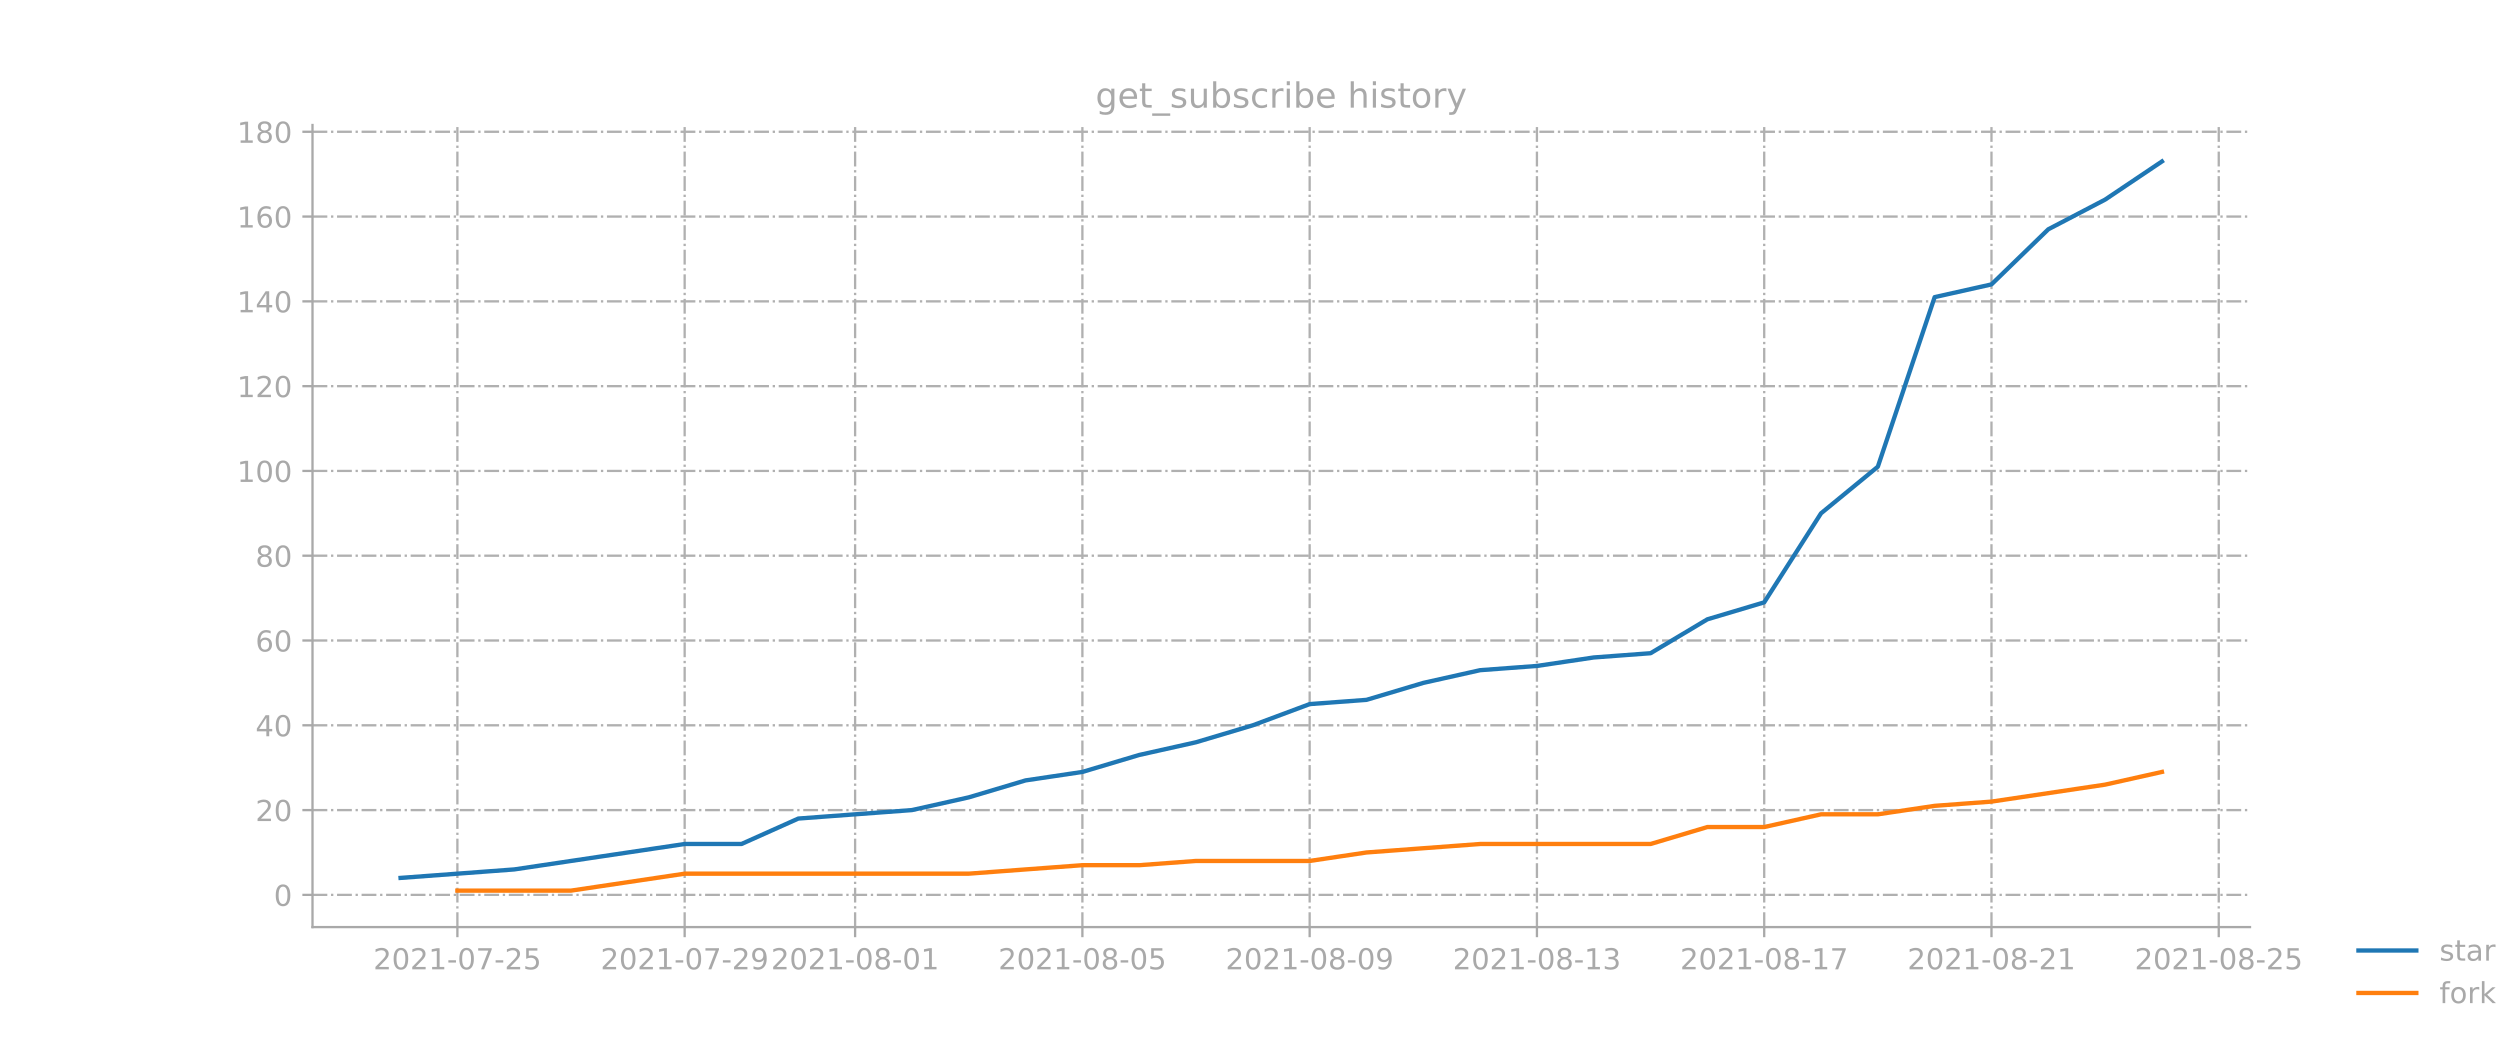
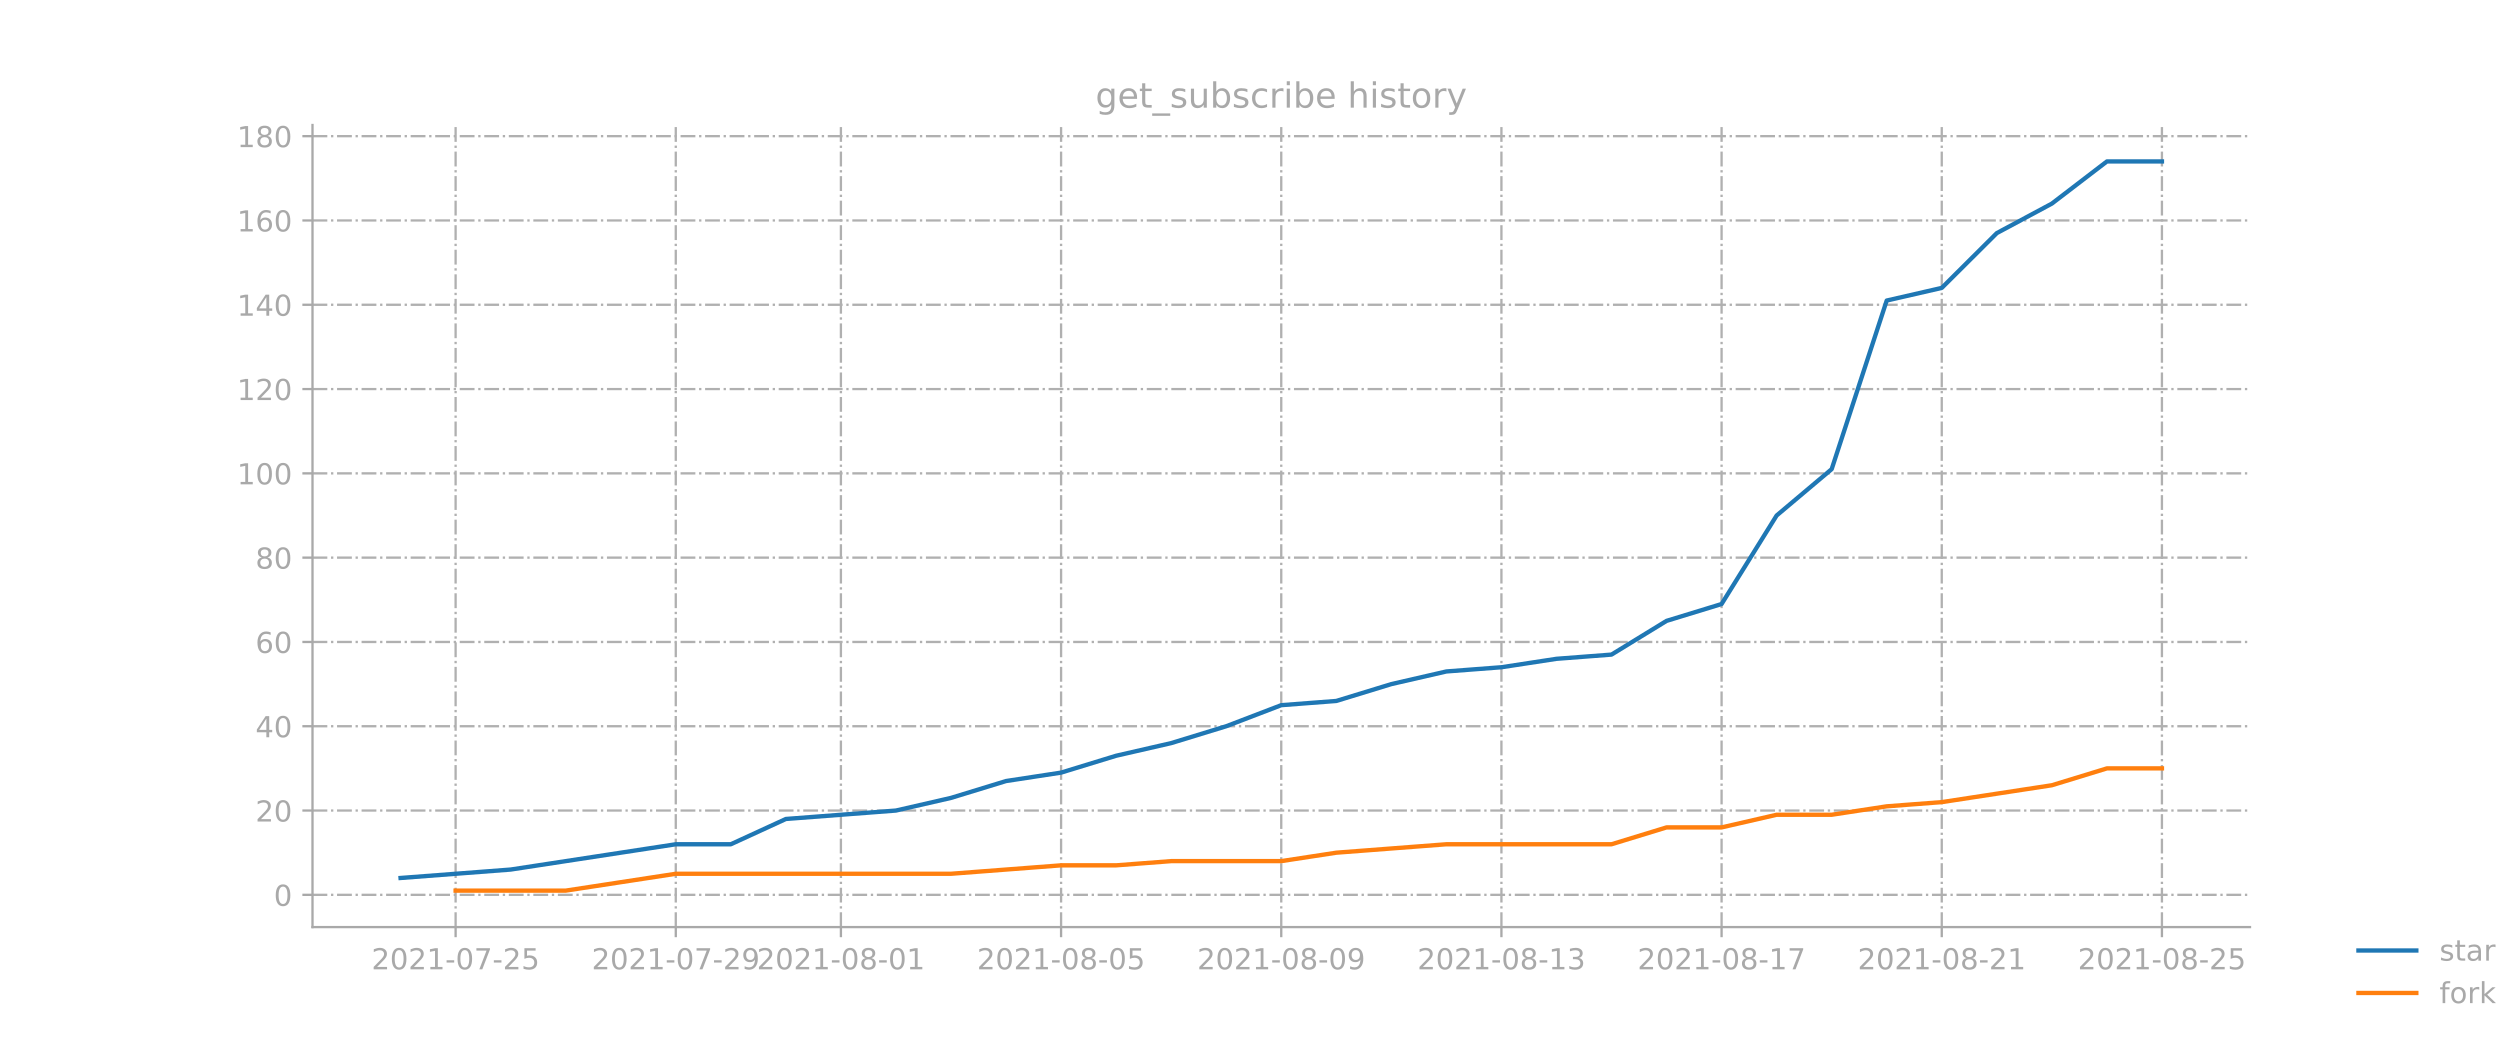
<svg xmlns="http://www.w3.org/2000/svg" xmlns:xlink="http://www.w3.org/1999/xlink" height="360pt" version="1.1" viewBox="0 0 864 360" width="864pt">
  <defs>
    <style type="text/css">*{stroke-linecap:butt;stroke-linejoin:round;}</style>
  </defs>
  <g id="figure_1">
    <g id="patch_1">
      <path d="M 0 360  L 864 360  L 864 0  L 0 0  z " style="fill:none;opacity:0;" />
    </g>
    <g id="axes_1">
      <g id="patch_2">
        <path d="M 108 320.4  L 777.6 320.4  L 777.6 43.2  L 108 43.2  z " style="fill:none;opacity:0;" />
      </g>
      <g id="matplotlib.axis_1">
        <g id="xtick_1">
          <g id="line2d_1">
-             <path clip-path="url(#p744a8b424b)" d="M 158.073 320.4  L 158.073 43.2  " style="fill:none;stroke:#b0b0b0;stroke-dasharray:5.12,1.28,0.8,1.28;stroke-dashoffset:0;stroke-width:0.8;" />
+             <path clip-path="url(#p5381c64024)" d="M 157.459 320.4  L 157.459 43.2  " style="fill:none;stroke:#b0b0b0;stroke-dasharray:5.12,1.28,0.8,1.28;stroke-dashoffset:0;stroke-width:0.8;" />
          </g>
          <g id="line2d_2">
            <defs>
-               <path d="M 0 0  L 0 3.5  " id="m49b167c70c" style="stroke:#a9a9a9;stroke-width:0.8;" />
+               <path d="M 0 0  L 0 3.5  " id="m03cd58f6bf" style="stroke:#a9a9a9;stroke-width:0.8;" />
            </defs>
            <g>
-               <use style="fill:#a9a9a9;stroke:#a9a9a9;stroke-width:0.8;" x="158.073" xlink:href="#m49b167c70c" y="320.4" />
+               <use style="fill:#a9a9a9;stroke:#a9a9a9;stroke-width:0.8;" x="157.459" xlink:href="#m03cd58f6bf" y="320.4" />
            </g>
          </g>
          <g id="text_1">
-             <g style="fill:#a9a9a9;" transform="translate(129.0149 334.9984)scale(0.1 -0.1)">
+             <g style="fill:#a9a9a9;" transform="translate(128.4013 334.9984)scale(0.1 -0.1)">
              <defs>
                <path d="M 1228 531  L 3431 531  L 3431 0  L 469 0  L 469 531  Q 828 903 1448 1529  Q 2069 2156 2228 2338  Q 2531 2678 2651 2914  Q 2772 3150 2772 3378  Q 2772 3750 2511 3984  Q 2250 4219 1831 4219  Q 1534 4219 1204 4116  Q 875 4013 500 3803  L 500 4441  Q 881 4594 1212 4672  Q 1544 4750 1819 4750  Q 2544 4750 2975 4387  Q 3406 4025 3406 3419  Q 3406 3131 3298 2873  Q 3191 2616 2906 2266  Q 2828 2175 2409 1742  Q 1991 1309 1228 531  z " id="DejaVuSans-32" transform="scale(0.015625)" />
                <path d="M 2034 4250  Q 1547 4250 1301 3770  Q 1056 3291 1056 2328  Q 1056 1369 1301 889  Q 1547 409 2034 409  Q 2525 409 2770 889  Q 3016 1369 3016 2328  Q 3016 3291 2770 3770  Q 2525 4250 2034 4250  z M 2034 4750  Q 2819 4750 3233 4129  Q 3647 3509 3647 2328  Q 3647 1150 3233 529  Q 2819 -91 2034 -91  Q 1250 -91 836 529  Q 422 1150 422 2328  Q 422 3509 836 4129  Q 1250 4750 2034 4750  z " id="DejaVuSans-30" transform="scale(0.015625)" />
                <path d="M 794 531  L 1825 531  L 1825 4091  L 703 3866  L 703 4441  L 1819 4666  L 2450 4666  L 2450 531  L 3481 531  L 3481 0  L 794 0  L 794 531  z " id="DejaVuSans-31" transform="scale(0.015625)" />
                <path d="M 313 2009  L 1997 2009  L 1997 1497  L 313 1497  L 313 2009  z " id="DejaVuSans-2d" transform="scale(0.015625)" />
                <path d="M 525 4666  L 3525 4666  L 3525 4397  L 1831 0  L 1172 0  L 2766 4134  L 525 4134  L 525 4666  z " id="DejaVuSans-37" transform="scale(0.015625)" />
                <path d="M 691 4666  L 3169 4666  L 3169 4134  L 1269 4134  L 1269 2991  Q 1406 3038 1543 3061  Q 1681 3084 1819 3084  Q 2600 3084 3056 2656  Q 3513 2228 3513 1497  Q 3513 744 3044 326  Q 2575 -91 1722 -91  Q 1428 -91 1123 -41  Q 819 9 494 109  L 494 744  Q 775 591 1075 516  Q 1375 441 1709 441  Q 2250 441 2565 725  Q 2881 1009 2881 1497  Q 2881 1984 2565 2268  Q 2250 2553 1709 2553  Q 1456 2553 1204 2497  Q 953 2441 691 2322  L 691 4666  z " id="DejaVuSans-35" transform="scale(0.015625)" />
              </defs>
              <use xlink:href="#DejaVuSans-32" />
              <use x="63.623" xlink:href="#DejaVuSans-30" />
              <use x="127.246" xlink:href="#DejaVuSans-32" />
              <use x="190.869" xlink:href="#DejaVuSans-31" />
              <use x="254.492" xlink:href="#DejaVuSans-2d" />
              <use x="290.576" xlink:href="#DejaVuSans-30" />
              <use x="354.199" xlink:href="#DejaVuSans-37" />
              <use x="417.822" xlink:href="#DejaVuSans-2d" />
              <use x="453.906" xlink:href="#DejaVuSans-32" />
              <use x="517.529" xlink:href="#DejaVuSans-35" />
            </g>
          </g>
        </g>
        <g id="xtick_2">
          <g id="line2d_3">
-             <path clip-path="url(#p744a8b424b)" d="M 236.618 320.4  L 236.618 43.2  " style="fill:none;stroke:#b0b0b0;stroke-dasharray:5.12,1.28,0.8,1.28;stroke-dashoffset:0;stroke-width:0.8;" />
+             <path clip-path="url(#p5381c64024)" d="M 233.55 320.4  L 233.55 43.2  " style="fill:none;stroke:#b0b0b0;stroke-dasharray:5.12,1.28,0.8,1.28;stroke-dashoffset:0;stroke-width:0.8;" />
          </g>
          <g id="line2d_4">
            <g>
-               <use style="fill:#a9a9a9;stroke:#a9a9a9;stroke-width:0.8;" x="236.618" xlink:href="#m49b167c70c" y="320.4" />
+               <use style="fill:#a9a9a9;stroke:#a9a9a9;stroke-width:0.8;" x="233.55" xlink:href="#m03cd58f6bf" y="320.4" />
            </g>
          </g>
          <g id="text_2">
-             <g style="fill:#a9a9a9;" transform="translate(207.5604 334.9984)scale(0.1 -0.1)">
+             <g style="fill:#a9a9a9;" transform="translate(204.4922 334.9984)scale(0.1 -0.1)">
              <defs>
                <path d="M 703 97  L 703 672  Q 941 559 1184 500  Q 1428 441 1663 441  Q 2288 441 2617 861  Q 2947 1281 2994 2138  Q 2813 1869 2534 1725  Q 2256 1581 1919 1581  Q 1219 1581 811 2004  Q 403 2428 403 3163  Q 403 3881 828 4315  Q 1253 4750 1959 4750  Q 2769 4750 3195 4129  Q 3622 3509 3622 2328  Q 3622 1225 3098 567  Q 2575 -91 1691 -91  Q 1453 -91 1209 -44  Q 966 3 703 97  z M 1959 2075  Q 2384 2075 2632 2365  Q 2881 2656 2881 3163  Q 2881 3666 2632 3958  Q 2384 4250 1959 4250  Q 1534 4250 1286 3958  Q 1038 3666 1038 3163  Q 1038 2656 1286 2365  Q 1534 2075 1959 2075  z " id="DejaVuSans-39" transform="scale(0.015625)" />
              </defs>
              <use xlink:href="#DejaVuSans-32" />
              <use x="63.623" xlink:href="#DejaVuSans-30" />
              <use x="127.246" xlink:href="#DejaVuSans-32" />
              <use x="190.869" xlink:href="#DejaVuSans-31" />
              <use x="254.492" xlink:href="#DejaVuSans-2d" />
              <use x="290.576" xlink:href="#DejaVuSans-30" />
              <use x="354.199" xlink:href="#DejaVuSans-37" />
              <use x="417.822" xlink:href="#DejaVuSans-2d" />
              <use x="453.906" xlink:href="#DejaVuSans-32" />
              <use x="517.529" xlink:href="#DejaVuSans-39" />
            </g>
          </g>
        </g>
        <g id="xtick_3">
          <g id="line2d_5">
-             <path clip-path="url(#p744a8b424b)" d="M 295.527 320.4  L 295.527 43.2  " style="fill:none;stroke:#b0b0b0;stroke-dasharray:5.12,1.28,0.8,1.28;stroke-dashoffset:0;stroke-width:0.8;" />
+             <path clip-path="url(#p5381c64024)" d="M 290.618 320.4  L 290.618 43.2  " style="fill:none;stroke:#b0b0b0;stroke-dasharray:5.12,1.28,0.8,1.28;stroke-dashoffset:0;stroke-width:0.8;" />
          </g>
          <g id="line2d_6">
            <g>
-               <use style="fill:#a9a9a9;stroke:#a9a9a9;stroke-width:0.8;" x="295.527" xlink:href="#m49b167c70c" y="320.4" />
+               <use style="fill:#a9a9a9;stroke:#a9a9a9;stroke-width:0.8;" x="290.618" xlink:href="#m03cd58f6bf" y="320.4" />
            </g>
          </g>
          <g id="text_3">
-             <g style="fill:#a9a9a9;" transform="translate(266.4695 334.9984)scale(0.1 -0.1)">
+             <g style="fill:#a9a9a9;" transform="translate(261.5604 334.9984)scale(0.1 -0.1)">
              <defs>
                <path d="M 2034 2216  Q 1584 2216 1326 1975  Q 1069 1734 1069 1313  Q 1069 891 1326 650  Q 1584 409 2034 409  Q 2484 409 2743 651  Q 3003 894 3003 1313  Q 3003 1734 2745 1975  Q 2488 2216 2034 2216  z M 1403 2484  Q 997 2584 770 2862  Q 544 3141 544 3541  Q 544 4100 942 4425  Q 1341 4750 2034 4750  Q 2731 4750 3128 4425  Q 3525 4100 3525 3541  Q 3525 3141 3298 2862  Q 3072 2584 2669 2484  Q 3125 2378 3379 2068  Q 3634 1759 3634 1313  Q 3634 634 3220 271  Q 2806 -91 2034 -91  Q 1263 -91 848 271  Q 434 634 434 1313  Q 434 1759 690 2068  Q 947 2378 1403 2484  z M 1172 3481  Q 1172 3119 1398 2916  Q 1625 2713 2034 2713  Q 2441 2713 2670 2916  Q 2900 3119 2900 3481  Q 2900 3844 2670 4047  Q 2441 4250 2034 4250  Q 1625 4250 1398 4047  Q 1172 3844 1172 3481  z " id="DejaVuSans-38" transform="scale(0.015625)" />
              </defs>
              <use xlink:href="#DejaVuSans-32" />
              <use x="63.623" xlink:href="#DejaVuSans-30" />
              <use x="127.246" xlink:href="#DejaVuSans-32" />
              <use x="190.869" xlink:href="#DejaVuSans-31" />
              <use x="254.492" xlink:href="#DejaVuSans-2d" />
              <use x="290.576" xlink:href="#DejaVuSans-30" />
              <use x="354.199" xlink:href="#DejaVuSans-38" />
              <use x="417.822" xlink:href="#DejaVuSans-2d" />
              <use x="453.906" xlink:href="#DejaVuSans-30" />
              <use x="517.529" xlink:href="#DejaVuSans-31" />
            </g>
          </g>
        </g>
        <g id="xtick_4">
          <g id="line2d_7">
-             <path clip-path="url(#p744a8b424b)" d="M 374.073 320.4  L 374.073 43.2  " style="fill:none;stroke:#b0b0b0;stroke-dasharray:5.12,1.28,0.8,1.28;stroke-dashoffset:0;stroke-width:0.8;" />
+             <path clip-path="url(#p5381c64024)" d="M 366.709 320.4  L 366.709 43.2  " style="fill:none;stroke:#b0b0b0;stroke-dasharray:5.12,1.28,0.8,1.28;stroke-dashoffset:0;stroke-width:0.8;" />
          </g>
          <g id="line2d_8">
            <g>
-               <use style="fill:#a9a9a9;stroke:#a9a9a9;stroke-width:0.8;" x="374.073" xlink:href="#m49b167c70c" y="320.4" />
+               <use style="fill:#a9a9a9;stroke:#a9a9a9;stroke-width:0.8;" x="366.709" xlink:href="#m03cd58f6bf" y="320.4" />
            </g>
          </g>
          <g id="text_4">
-             <g style="fill:#a9a9a9;" transform="translate(345.0149 334.9984)scale(0.1 -0.1)">
+             <g style="fill:#a9a9a9;" transform="translate(337.6513 334.9984)scale(0.1 -0.1)">
              <use xlink:href="#DejaVuSans-32" />
              <use x="63.623" xlink:href="#DejaVuSans-30" />
              <use x="127.246" xlink:href="#DejaVuSans-32" />
              <use x="190.869" xlink:href="#DejaVuSans-31" />
              <use x="254.492" xlink:href="#DejaVuSans-2d" />
              <use x="290.576" xlink:href="#DejaVuSans-30" />
              <use x="354.199" xlink:href="#DejaVuSans-38" />
              <use x="417.822" xlink:href="#DejaVuSans-2d" />
              <use x="453.906" xlink:href="#DejaVuSans-30" />
              <use x="517.529" xlink:href="#DejaVuSans-35" />
            </g>
          </g>
        </g>
        <g id="xtick_5">
          <g id="line2d_9">
-             <path clip-path="url(#p744a8b424b)" d="M 452.618 320.4  L 452.618 43.2  " style="fill:none;stroke:#b0b0b0;stroke-dasharray:5.12,1.28,0.8,1.28;stroke-dashoffset:0;stroke-width:0.8;" />
+             <path clip-path="url(#p5381c64024)" d="M 442.8 320.4  L 442.8 43.2  " style="fill:none;stroke:#b0b0b0;stroke-dasharray:5.12,1.28,0.8,1.28;stroke-dashoffset:0;stroke-width:0.8;" />
          </g>
          <g id="line2d_10">
            <g>
-               <use style="fill:#a9a9a9;stroke:#a9a9a9;stroke-width:0.8;" x="452.618" xlink:href="#m49b167c70c" y="320.4" />
+               <use style="fill:#a9a9a9;stroke:#a9a9a9;stroke-width:0.8;" x="442.8" xlink:href="#m03cd58f6bf" y="320.4" />
            </g>
          </g>
          <g id="text_5">
-             <g style="fill:#a9a9a9;" transform="translate(423.5604 334.9984)scale(0.1 -0.1)">
+             <g style="fill:#a9a9a9;" transform="translate(413.7422 334.9984)scale(0.1 -0.1)">
              <use xlink:href="#DejaVuSans-32" />
              <use x="63.623" xlink:href="#DejaVuSans-30" />
              <use x="127.246" xlink:href="#DejaVuSans-32" />
              <use x="190.869" xlink:href="#DejaVuSans-31" />
              <use x="254.492" xlink:href="#DejaVuSans-2d" />
              <use x="290.576" xlink:href="#DejaVuSans-30" />
              <use x="354.199" xlink:href="#DejaVuSans-38" />
              <use x="417.822" xlink:href="#DejaVuSans-2d" />
              <use x="453.906" xlink:href="#DejaVuSans-30" />
              <use x="517.529" xlink:href="#DejaVuSans-39" />
            </g>
          </g>
        </g>
        <g id="xtick_6">
          <g id="line2d_11">
-             <path clip-path="url(#p744a8b424b)" d="M 531.164 320.4  L 531.164 43.2  " style="fill:none;stroke:#b0b0b0;stroke-dasharray:5.12,1.28,0.8,1.28;stroke-dashoffset:0;stroke-width:0.8;" />
+             <path clip-path="url(#p5381c64024)" d="M 518.891 320.4  L 518.891 43.2  " style="fill:none;stroke:#b0b0b0;stroke-dasharray:5.12,1.28,0.8,1.28;stroke-dashoffset:0;stroke-width:0.8;" />
          </g>
          <g id="line2d_12">
            <g>
-               <use style="fill:#a9a9a9;stroke:#a9a9a9;stroke-width:0.8;" x="531.164" xlink:href="#m49b167c70c" y="320.4" />
+               <use style="fill:#a9a9a9;stroke:#a9a9a9;stroke-width:0.8;" x="518.891" xlink:href="#m03cd58f6bf" y="320.4" />
            </g>
          </g>
          <g id="text_6">
-             <g style="fill:#a9a9a9;" transform="translate(502.1058 334.9984)scale(0.1 -0.1)">
+             <g style="fill:#a9a9a9;" transform="translate(489.8331 334.9984)scale(0.1 -0.1)">
              <defs>
                <path d="M 2597 2516  Q 3050 2419 3304 2112  Q 3559 1806 3559 1356  Q 3559 666 3084 287  Q 2609 -91 1734 -91  Q 1441 -91 1130 -33  Q 819 25 488 141  L 488 750  Q 750 597 1062 519  Q 1375 441 1716 441  Q 2309 441 2620 675  Q 2931 909 2931 1356  Q 2931 1769 2642 2001  Q 2353 2234 1838 2234  L 1294 2234  L 1294 2753  L 1863 2753  Q 2328 2753 2575 2939  Q 2822 3125 2822 3475  Q 2822 3834 2567 4026  Q 2313 4219 1838 4219  Q 1578 4219 1281 4162  Q 984 4106 628 3988  L 628 4550  Q 988 4650 1302 4700  Q 1616 4750 1894 4750  Q 2613 4750 3031 4423  Q 3450 4097 3450 3541  Q 3450 3153 3228 2886  Q 3006 2619 2597 2516  z " id="DejaVuSans-33" transform="scale(0.015625)" />
              </defs>
              <use xlink:href="#DejaVuSans-32" />
              <use x="63.623" xlink:href="#DejaVuSans-30" />
              <use x="127.246" xlink:href="#DejaVuSans-32" />
              <use x="190.869" xlink:href="#DejaVuSans-31" />
              <use x="254.492" xlink:href="#DejaVuSans-2d" />
              <use x="290.576" xlink:href="#DejaVuSans-30" />
              <use x="354.199" xlink:href="#DejaVuSans-38" />
              <use x="417.822" xlink:href="#DejaVuSans-2d" />
              <use x="453.906" xlink:href="#DejaVuSans-31" />
              <use x="517.529" xlink:href="#DejaVuSans-33" />
            </g>
          </g>
        </g>
        <g id="xtick_7">
          <g id="line2d_13">
-             <path clip-path="url(#p744a8b424b)" d="M 609.709 320.4  L 609.709 43.2  " style="fill:none;stroke:#b0b0b0;stroke-dasharray:5.12,1.28,0.8,1.28;stroke-dashoffset:0;stroke-width:0.8;" />
+             <path clip-path="url(#p5381c64024)" d="M 594.982 320.4  L 594.982 43.2  " style="fill:none;stroke:#b0b0b0;stroke-dasharray:5.12,1.28,0.8,1.28;stroke-dashoffset:0;stroke-width:0.8;" />
          </g>
          <g id="line2d_14">
            <g>
-               <use style="fill:#a9a9a9;stroke:#a9a9a9;stroke-width:0.8;" x="609.709" xlink:href="#m49b167c70c" y="320.4" />
+               <use style="fill:#a9a9a9;stroke:#a9a9a9;stroke-width:0.8;" x="594.982" xlink:href="#m03cd58f6bf" y="320.4" />
            </g>
          </g>
          <g id="text_7">
-             <g style="fill:#a9a9a9;" transform="translate(580.6513 334.9984)scale(0.1 -0.1)">
+             <g style="fill:#a9a9a9;" transform="translate(565.924 334.9984)scale(0.1 -0.1)">
              <use xlink:href="#DejaVuSans-32" />
              <use x="63.623" xlink:href="#DejaVuSans-30" />
              <use x="127.246" xlink:href="#DejaVuSans-32" />
              <use x="190.869" xlink:href="#DejaVuSans-31" />
              <use x="254.492" xlink:href="#DejaVuSans-2d" />
              <use x="290.576" xlink:href="#DejaVuSans-30" />
              <use x="354.199" xlink:href="#DejaVuSans-38" />
              <use x="417.822" xlink:href="#DejaVuSans-2d" />
              <use x="453.906" xlink:href="#DejaVuSans-31" />
              <use x="517.529" xlink:href="#DejaVuSans-37" />
            </g>
          </g>
        </g>
        <g id="xtick_8">
          <g id="line2d_15">
-             <path clip-path="url(#p744a8b424b)" d="M 688.255 320.4  L 688.255 43.2  " style="fill:none;stroke:#b0b0b0;stroke-dasharray:5.12,1.28,0.8,1.28;stroke-dashoffset:0;stroke-width:0.8;" />
+             <path clip-path="url(#p5381c64024)" d="M 671.073 320.4  L 671.073 43.2  " style="fill:none;stroke:#b0b0b0;stroke-dasharray:5.12,1.28,0.8,1.28;stroke-dashoffset:0;stroke-width:0.8;" />
          </g>
          <g id="line2d_16">
            <g>
-               <use style="fill:#a9a9a9;stroke:#a9a9a9;stroke-width:0.8;" x="688.255" xlink:href="#m49b167c70c" y="320.4" />
+               <use style="fill:#a9a9a9;stroke:#a9a9a9;stroke-width:0.8;" x="671.073" xlink:href="#m03cd58f6bf" y="320.4" />
            </g>
          </g>
          <g id="text_8">
-             <g style="fill:#a9a9a9;" transform="translate(659.1967 334.9984)scale(0.1 -0.1)">
+             <g style="fill:#a9a9a9;" transform="translate(642.0149 334.9984)scale(0.1 -0.1)">
              <use xlink:href="#DejaVuSans-32" />
              <use x="63.623" xlink:href="#DejaVuSans-30" />
              <use x="127.246" xlink:href="#DejaVuSans-32" />
              <use x="190.869" xlink:href="#DejaVuSans-31" />
              <use x="254.492" xlink:href="#DejaVuSans-2d" />
              <use x="290.576" xlink:href="#DejaVuSans-30" />
              <use x="354.199" xlink:href="#DejaVuSans-38" />
              <use x="417.822" xlink:href="#DejaVuSans-2d" />
              <use x="453.906" xlink:href="#DejaVuSans-32" />
              <use x="517.529" xlink:href="#DejaVuSans-31" />
            </g>
          </g>
        </g>
        <g id="xtick_9">
          <g id="line2d_17">
-             <path clip-path="url(#p744a8b424b)" d="M 766.8 320.4  L 766.8 43.2  " style="fill:none;stroke:#b0b0b0;stroke-dasharray:5.12,1.28,0.8,1.28;stroke-dashoffset:0;stroke-width:0.8;" />
+             <path clip-path="url(#p5381c64024)" d="M 747.164 320.4  L 747.164 43.2  " style="fill:none;stroke:#b0b0b0;stroke-dasharray:5.12,1.28,0.8,1.28;stroke-dashoffset:0;stroke-width:0.8;" />
          </g>
          <g id="line2d_18">
            <g>
-               <use style="fill:#a9a9a9;stroke:#a9a9a9;stroke-width:0.8;" x="766.8" xlink:href="#m49b167c70c" y="320.4" />
+               <use style="fill:#a9a9a9;stroke:#a9a9a9;stroke-width:0.8;" x="747.164" xlink:href="#m03cd58f6bf" y="320.4" />
            </g>
          </g>
          <g id="text_9">
-             <g style="fill:#a9a9a9;" transform="translate(737.7422 334.9984)scale(0.1 -0.1)">
+             <g style="fill:#a9a9a9;" transform="translate(718.1058 334.9984)scale(0.1 -0.1)">
              <use xlink:href="#DejaVuSans-32" />
              <use x="63.623" xlink:href="#DejaVuSans-30" />
              <use x="127.246" xlink:href="#DejaVuSans-32" />
              <use x="190.869" xlink:href="#DejaVuSans-31" />
              <use x="254.492" xlink:href="#DejaVuSans-2d" />
              <use x="290.576" xlink:href="#DejaVuSans-30" />
              <use x="354.199" xlink:href="#DejaVuSans-38" />
              <use x="417.822" xlink:href="#DejaVuSans-2d" />
              <use x="453.906" xlink:href="#DejaVuSans-32" />
              <use x="517.529" xlink:href="#DejaVuSans-35" />
            </g>
          </g>
        </g>
      </g>
      <g id="matplotlib.axis_2">
        <g id="ytick_1">
          <g id="line2d_19">
-             <path clip-path="url(#p744a8b424b)" d="M 108 309.265  L 777.6 309.265  " style="fill:none;stroke:#b0b0b0;stroke-dasharray:5.12,1.28,0.8,1.28;stroke-dashoffset:0;stroke-width:0.8;" />
+             <path clip-path="url(#p5381c64024)" d="M 108 309.257  L 777.6 309.257  " style="fill:none;stroke:#b0b0b0;stroke-dasharray:5.12,1.28,0.8,1.28;stroke-dashoffset:0;stroke-width:0.8;" />
          </g>
          <g id="line2d_20">
            <defs>
-               <path d="M 0 0  L -3.5 0  " id="m82ce01e51c" style="stroke:#a9a9a9;stroke-width:0.8;" />
+               <path d="M 0 0  L -3.5 0  " id="m5063da7177" style="stroke:#a9a9a9;stroke-width:0.8;" />
            </defs>
            <g>
-               <use style="fill:#a9a9a9;stroke:#a9a9a9;stroke-width:0.8;" x="108" xlink:href="#m82ce01e51c" y="309.265" />
+               <use style="fill:#a9a9a9;stroke:#a9a9a9;stroke-width:0.8;" x="108" xlink:href="#m5063da7177" y="309.257" />
            </g>
          </g>
          <g id="text_10">
-             <g style="fill:#a9a9a9;" transform="translate(94.6375 313.0643)scale(0.1 -0.1)">
+             <g style="fill:#a9a9a9;" transform="translate(94.6375 313.0559)scale(0.1 -0.1)">
              <use xlink:href="#DejaVuSans-30" />
            </g>
          </g>
        </g>
        <g id="ytick_2">
          <g id="line2d_21">
-             <path clip-path="url(#p744a8b424b)" d="M 108 279.963  L 777.6 279.963  " style="fill:none;stroke:#b0b0b0;stroke-dasharray:5.12,1.28,0.8,1.28;stroke-dashoffset:0;stroke-width:0.8;" />
+             <path clip-path="url(#p5381c64024)" d="M 108 280.124  L 777.6 280.124  " style="fill:none;stroke:#b0b0b0;stroke-dasharray:5.12,1.28,0.8,1.28;stroke-dashoffset:0;stroke-width:0.8;" />
          </g>
          <g id="line2d_22">
            <g>
-               <use style="fill:#a9a9a9;stroke:#a9a9a9;stroke-width:0.8;" x="108" xlink:href="#m82ce01e51c" y="279.963" />
+               <use style="fill:#a9a9a9;stroke:#a9a9a9;stroke-width:0.8;" x="108" xlink:href="#m5063da7177" y="280.124" />
            </g>
          </g>
          <g id="text_11">
-             <g style="fill:#a9a9a9;" transform="translate(88.275 283.762)scale(0.1 -0.1)">
+             <g style="fill:#a9a9a9;" transform="translate(88.275 283.9229)scale(0.1 -0.1)">
              <use xlink:href="#DejaVuSans-32" />
              <use x="63.623" xlink:href="#DejaVuSans-30" />
            </g>
          </g>
        </g>
        <g id="ytick_3">
          <g id="line2d_23">
-             <path clip-path="url(#p744a8b424b)" d="M 108 250.66  L 777.6 250.66  " style="fill:none;stroke:#b0b0b0;stroke-dasharray:5.12,1.28,0.8,1.28;stroke-dashoffset:0;stroke-width:0.8;" />
+             <path clip-path="url(#p5381c64024)" d="M 108 250.991  L 777.6 250.991  " style="fill:none;stroke:#b0b0b0;stroke-dasharray:5.12,1.28,0.8,1.28;stroke-dashoffset:0;stroke-width:0.8;" />
          </g>
          <g id="line2d_24">
            <g>
-               <use style="fill:#a9a9a9;stroke:#a9a9a9;stroke-width:0.8;" x="108" xlink:href="#m82ce01e51c" y="250.66" />
+               <use style="fill:#a9a9a9;stroke:#a9a9a9;stroke-width:0.8;" x="108" xlink:href="#m5063da7177" y="250.991" />
            </g>
          </g>
          <g id="text_12">
-             <g style="fill:#a9a9a9;" transform="translate(88.275 254.4597)scale(0.1 -0.1)">
+             <g style="fill:#a9a9a9;" transform="translate(88.275 254.79)scale(0.1 -0.1)">
              <defs>
                <path d="M 2419 4116  L 825 1625  L 2419 1625  L 2419 4116  z M 2253 4666  L 3047 4666  L 3047 1625  L 3713 1625  L 3713 1100  L 3047 1100  L 3047 0  L 2419 0  L 2419 1100  L 313 1100  L 313 1709  L 2253 4666  z " id="DejaVuSans-34" transform="scale(0.015625)" />
              </defs>
              <use xlink:href="#DejaVuSans-34" />
              <use x="63.623" xlink:href="#DejaVuSans-30" />
            </g>
          </g>
        </g>
        <g id="ytick_4">
          <g id="line2d_25">
-             <path clip-path="url(#p744a8b424b)" d="M 108 221.358  L 777.6 221.358  " style="fill:none;stroke:#b0b0b0;stroke-dasharray:5.12,1.28,0.8,1.28;stroke-dashoffset:0;stroke-width:0.8;" />
+             <path clip-path="url(#p5381c64024)" d="M 108 221.858  L 777.6 221.858  " style="fill:none;stroke:#b0b0b0;stroke-dasharray:5.12,1.28,0.8,1.28;stroke-dashoffset:0;stroke-width:0.8;" />
          </g>
          <g id="line2d_26">
            <g>
-               <use style="fill:#a9a9a9;stroke:#a9a9a9;stroke-width:0.8;" x="108" xlink:href="#m82ce01e51c" y="221.358" />
+               <use style="fill:#a9a9a9;stroke:#a9a9a9;stroke-width:0.8;" x="108" xlink:href="#m5063da7177" y="221.858" />
            </g>
          </g>
          <g id="text_13">
-             <g style="fill:#a9a9a9;" transform="translate(88.275 225.1574)scale(0.1 -0.1)">
+             <g style="fill:#a9a9a9;" transform="translate(88.275 225.657)scale(0.1 -0.1)">
              <defs>
                <path d="M 2113 2584  Q 1688 2584 1439 2293  Q 1191 2003 1191 1497  Q 1191 994 1439 701  Q 1688 409 2113 409  Q 2538 409 2786 701  Q 3034 994 3034 1497  Q 3034 2003 2786 2293  Q 2538 2584 2113 2584  z M 3366 4563  L 3366 3988  Q 3128 4100 2886 4159  Q 2644 4219 2406 4219  Q 1781 4219 1451 3797  Q 1122 3375 1075 2522  Q 1259 2794 1537 2939  Q 1816 3084 2150 3084  Q 2853 3084 3261 2657  Q 3669 2231 3669 1497  Q 3669 778 3244 343  Q 2819 -91 2113 -91  Q 1303 -91 875 529  Q 447 1150 447 2328  Q 447 3434 972 4092  Q 1497 4750 2381 4750  Q 2619 4750 2861 4703  Q 3103 4656 3366 4563  z " id="DejaVuSans-36" transform="scale(0.015625)" />
              </defs>
              <use xlink:href="#DejaVuSans-36" />
              <use x="63.623" xlink:href="#DejaVuSans-30" />
            </g>
          </g>
        </g>
        <g id="ytick_5">
          <g id="line2d_27">
-             <path clip-path="url(#p744a8b424b)" d="M 108 192.056  L 777.6 192.056  " style="fill:none;stroke:#b0b0b0;stroke-dasharray:5.12,1.28,0.8,1.28;stroke-dashoffset:0;stroke-width:0.8;" />
+             <path clip-path="url(#p5381c64024)" d="M 108 192.725  L 777.6 192.725  " style="fill:none;stroke:#b0b0b0;stroke-dasharray:5.12,1.28,0.8,1.28;stroke-dashoffset:0;stroke-width:0.8;" />
          </g>
          <g id="line2d_28">
            <g>
-               <use style="fill:#a9a9a9;stroke:#a9a9a9;stroke-width:0.8;" x="108" xlink:href="#m82ce01e51c" y="192.056" />
+               <use style="fill:#a9a9a9;stroke:#a9a9a9;stroke-width:0.8;" x="108" xlink:href="#m5063da7177" y="192.725" />
            </g>
          </g>
          <g id="text_14">
-             <g style="fill:#a9a9a9;" transform="translate(88.275 195.855)scale(0.1 -0.1)">
+             <g style="fill:#a9a9a9;" transform="translate(88.275 196.5241)scale(0.1 -0.1)">
              <use xlink:href="#DejaVuSans-38" />
              <use x="63.623" xlink:href="#DejaVuSans-30" />
            </g>
          </g>
        </g>
        <g id="ytick_6">
          <g id="line2d_29">
-             <path clip-path="url(#p744a8b424b)" d="M 108 162.753  L 777.6 162.753  " style="fill:none;stroke:#b0b0b0;stroke-dasharray:5.12,1.28,0.8,1.28;stroke-dashoffset:0;stroke-width:0.8;" />
+             <path clip-path="url(#p5381c64024)" d="M 108 163.592  L 777.6 163.592  " style="fill:none;stroke:#b0b0b0;stroke-dasharray:5.12,1.28,0.8,1.28;stroke-dashoffset:0;stroke-width:0.8;" />
          </g>
          <g id="line2d_30">
            <g>
-               <use style="fill:#a9a9a9;stroke:#a9a9a9;stroke-width:0.8;" x="108" xlink:href="#m82ce01e51c" y="162.753" />
+               <use style="fill:#a9a9a9;stroke:#a9a9a9;stroke-width:0.8;" x="108" xlink:href="#m5063da7177" y="163.592" />
            </g>
          </g>
          <g id="text_15">
-             <g style="fill:#a9a9a9;" transform="translate(81.9125 166.5527)scale(0.1 -0.1)">
+             <g style="fill:#a9a9a9;" transform="translate(81.9125 167.3911)scale(0.1 -0.1)">
              <use xlink:href="#DejaVuSans-31" />
              <use x="63.623" xlink:href="#DejaVuSans-30" />
              <use x="127.246" xlink:href="#DejaVuSans-30" />
            </g>
          </g>
        </g>
        <g id="ytick_7">
          <g id="line2d_31">
-             <path clip-path="url(#p744a8b424b)" d="M 108 133.451  L 777.6 133.451  " style="fill:none;stroke:#b0b0b0;stroke-dasharray:5.12,1.28,0.8,1.28;stroke-dashoffset:0;stroke-width:0.8;" />
+             <path clip-path="url(#p5381c64024)" d="M 108 134.459  L 777.6 134.459  " style="fill:none;stroke:#b0b0b0;stroke-dasharray:5.12,1.28,0.8,1.28;stroke-dashoffset:0;stroke-width:0.8;" />
          </g>
          <g id="line2d_32">
            <g>
-               <use style="fill:#a9a9a9;stroke:#a9a9a9;stroke-width:0.8;" x="108" xlink:href="#m82ce01e51c" y="133.451" />
+               <use style="fill:#a9a9a9;stroke:#a9a9a9;stroke-width:0.8;" x="108" xlink:href="#m5063da7177" y="134.459" />
            </g>
          </g>
          <g id="text_16">
-             <g style="fill:#a9a9a9;" transform="translate(81.9125 137.2504)scale(0.1 -0.1)">
+             <g style="fill:#a9a9a9;" transform="translate(81.9125 138.2582)scale(0.1 -0.1)">
              <use xlink:href="#DejaVuSans-31" />
              <use x="63.623" xlink:href="#DejaVuSans-32" />
              <use x="127.246" xlink:href="#DejaVuSans-30" />
            </g>
          </g>
        </g>
        <g id="ytick_8">
          <g id="line2d_33">
-             <path clip-path="url(#p744a8b424b)" d="M 108 104.149  L 777.6 104.149  " style="fill:none;stroke:#b0b0b0;stroke-dasharray:5.12,1.28,0.8,1.28;stroke-dashoffset:0;stroke-width:0.8;" />
+             <path clip-path="url(#p5381c64024)" d="M 108 105.326  L 777.6 105.326  " style="fill:none;stroke:#b0b0b0;stroke-dasharray:5.12,1.28,0.8,1.28;stroke-dashoffset:0;stroke-width:0.8;" />
          </g>
          <g id="line2d_34">
            <g>
-               <use style="fill:#a9a9a9;stroke:#a9a9a9;stroke-width:0.8;" x="108" xlink:href="#m82ce01e51c" y="104.149" />
+               <use style="fill:#a9a9a9;stroke:#a9a9a9;stroke-width:0.8;" x="108" xlink:href="#m5063da7177" y="105.326" />
            </g>
          </g>
          <g id="text_17">
-             <g style="fill:#a9a9a9;" transform="translate(81.9125 107.9481)scale(0.1 -0.1)">
+             <g style="fill:#a9a9a9;" transform="translate(81.9125 109.1252)scale(0.1 -0.1)">
              <use xlink:href="#DejaVuSans-31" />
              <use x="63.623" xlink:href="#DejaVuSans-34" />
              <use x="127.246" xlink:href="#DejaVuSans-30" />
            </g>
          </g>
        </g>
        <g id="ytick_9">
          <g id="line2d_35">
-             <path clip-path="url(#p744a8b424b)" d="M 108 74.847  L 777.6 74.847  " style="fill:none;stroke:#b0b0b0;stroke-dasharray:5.12,1.28,0.8,1.28;stroke-dashoffset:0;stroke-width:0.8;" />
+             <path clip-path="url(#p5381c64024)" d="M 108 76.193  L 777.6 76.193  " style="fill:none;stroke:#b0b0b0;stroke-dasharray:5.12,1.28,0.8,1.28;stroke-dashoffset:0;stroke-width:0.8;" />
          </g>
          <g id="line2d_36">
            <g>
-               <use style="fill:#a9a9a9;stroke:#a9a9a9;stroke-width:0.8;" x="108" xlink:href="#m82ce01e51c" y="74.847" />
+               <use style="fill:#a9a9a9;stroke:#a9a9a9;stroke-width:0.8;" x="108" xlink:href="#m5063da7177" y="76.193" />
            </g>
          </g>
          <g id="text_18">
-             <g style="fill:#a9a9a9;" transform="translate(81.9125 78.64573)scale(0.1 -0.1)">
+             <g style="fill:#a9a9a9;" transform="translate(81.9125 79.99228)scale(0.1 -0.1)">
              <use xlink:href="#DejaVuSans-31" />
              <use x="63.623" xlink:href="#DejaVuSans-36" />
              <use x="127.246" xlink:href="#DejaVuSans-30" />
            </g>
          </g>
        </g>
        <g id="ytick_10">
          <g id="line2d_37">
-             <path clip-path="url(#p744a8b424b)" d="M 108 45.544  L 777.6 45.544  " style="fill:none;stroke:#b0b0b0;stroke-dasharray:5.12,1.28,0.8,1.28;stroke-dashoffset:0;stroke-width:0.8;" />
+             <path clip-path="url(#p5381c64024)" d="M 108 47.06  L 777.6 47.06  " style="fill:none;stroke:#b0b0b0;stroke-dasharray:5.12,1.28,0.8,1.28;stroke-dashoffset:0;stroke-width:0.8;" />
          </g>
          <g id="line2d_38">
            <g>
-               <use style="fill:#a9a9a9;stroke:#a9a9a9;stroke-width:0.8;" x="108" xlink:href="#m82ce01e51c" y="45.544" />
+               <use style="fill:#a9a9a9;stroke:#a9a9a9;stroke-width:0.8;" x="108" xlink:href="#m5063da7177" y="47.06" />
            </g>
          </g>
          <g id="text_19">
-             <g style="fill:#a9a9a9;" transform="translate(81.9125 49.3434)scale(0.1 -0.1)">
+             <g style="fill:#a9a9a9;" transform="translate(81.9125 50.85933)scale(0.1 -0.1)">
              <use xlink:href="#DejaVuSans-31" />
              <use x="63.623" xlink:href="#DejaVuSans-38" />
              <use x="127.246" xlink:href="#DejaVuSans-30" />
            </g>
          </g>
        </g>
      </g>
      <g id="line2d_39">
-         <path clip-path="url(#p744a8b424b)" d="M 138.436 303.405  L 158.073 301.94  L 177.709 300.474  L 197.345 297.544  L 216.982 294.614  L 236.618 291.684  L 256.255 291.684  L 275.891 282.893  L 295.527 281.428  L 315.164 279.963  L 334.8 275.567  L 354.436 269.707  L 374.073 266.777  L 393.709 260.916  L 413.345 256.521  L 432.982 250.66  L 452.618 243.335  L 472.255 241.87  L 491.891 236.009  L 511.527 231.614  L 531.164 230.149  L 550.8 227.219  L 570.436 225.753  L 590.073 214.033  L 609.709 208.172  L 629.345 177.405  L 648.982 161.288  L 668.618 102.684  L 688.255 98.288  L 707.891 79.242  L 727.527 68.986  L 747.164 55.8  " style="fill:none;stroke:#1f77b4;stroke-linecap:square;stroke-width:1.5;" />
+         <path clip-path="url(#p5381c64024)" d="M 138.436 303.43  L 157.459 301.973  L 176.482 300.517  L 195.505 297.603  L 214.527 294.69  L 233.55 291.777  L 252.573 291.777  L 271.595 283.037  L 290.618 281.58  L 309.641 280.124  L 328.664 275.754  L 347.686 269.927  L 366.709 267.014  L 385.732 261.187  L 404.755 256.817  L 423.777 250.991  L 442.8 243.708  L 461.823 242.251  L 480.845 236.424  L 499.868 232.054  L 518.891 230.598  L 537.914 227.684  L 556.936 226.228  L 575.959 214.575  L 594.982 208.748  L 614.005 178.158  L 633.027 162.135  L 652.05 103.869  L 671.073 99.499  L 690.095 80.563  L 709.118 70.366  L 728.141 55.8  L 747.164 55.8  " style="fill:none;stroke:#1f77b4;stroke-linecap:square;stroke-width:1.5;" />
      </g>
      <g id="line2d_40">
-         <path clip-path="url(#p744a8b424b)" d="M 158.073 307.8  L 177.709 307.8  L 197.345 307.8  L 216.982 304.87  L 236.618 301.94  L 256.255 301.94  L 275.891 301.94  L 295.527 301.94  L 315.164 301.94  L 334.8 301.94  L 354.436 300.474  L 374.073 299.009  L 393.709 299.009  L 413.345 297.544  L 432.982 297.544  L 452.618 297.544  L 472.255 294.614  L 491.891 293.149  L 511.527 291.684  L 531.164 291.684  L 550.8 291.684  L 570.436 291.684  L 590.073 285.823  L 609.709 285.823  L 629.345 281.428  L 648.982 281.428  L 668.618 278.498  L 688.255 277.033  L 707.891 274.102  L 727.527 271.172  L 747.164 266.777  " style="fill:none;stroke:#ff7f0e;stroke-linecap:square;stroke-width:1.5;" />
+         <path clip-path="url(#p5381c64024)" d="M 157.459 307.8  L 176.482 307.8  L 195.505 307.8  L 214.527 304.887  L 233.55 301.973  L 252.573 301.973  L 271.595 301.973  L 290.618 301.973  L 309.641 301.973  L 328.664 301.973  L 347.686 300.517  L 366.709 299.06  L 385.732 299.06  L 404.755 297.603  L 423.777 297.603  L 442.8 297.603  L 461.823 294.69  L 480.845 293.234  L 499.868 291.777  L 518.891 291.777  L 537.914 291.777  L 556.936 291.777  L 575.959 285.95  L 594.982 285.95  L 614.005 281.58  L 633.027 281.58  L 652.05 278.667  L 671.073 277.21  L 690.095 274.297  L 709.118 271.384  L 728.141 265.557  L 747.164 265.557  " style="fill:none;stroke:#ff7f0e;stroke-linecap:square;stroke-width:1.5;" />
      </g>
      <g id="patch_3">
        <path d="M 108 320.4  L 108 43.2  " style="fill:none;stroke:#a9a9a9;stroke-linecap:square;stroke-linejoin:miter;stroke-width:0.8;" />
      </g>
      <g id="patch_4">
        <path d="M 777.6 320.4  L 777.6 43.2  " style="fill:none;" />
      </g>
      <g id="patch_5">
        <path d="M 108 320.4  L 777.6 320.4  " style="fill:none;stroke:#a9a9a9;stroke-linecap:square;stroke-linejoin:miter;stroke-width:0.8;" />
      </g>
      <g id="patch_6">
        <path d="M 108 43.2  L 777.6 43.2  " style="fill:none;" />
      </g>
      <g id="text_20">
        <g style="fill:#a9a9a9;" transform="translate(378.6075 37.2)scale(0.12 -0.12)">
          <defs>
            <path d="M 2906 1791  Q 2906 2416 2648 2759  Q 2391 3103 1925 3103  Q 1463 3103 1205 2759  Q 947 2416 947 1791  Q 947 1169 1205 825  Q 1463 481 1925 481  Q 2391 481 2648 825  Q 2906 1169 2906 1791  z M 3481 434  Q 3481 -459 3084 -895  Q 2688 -1331 1869 -1331  Q 1566 -1331 1297 -1286  Q 1028 -1241 775 -1147  L 775 -588  Q 1028 -725 1275 -790  Q 1522 -856 1778 -856  Q 2344 -856 2625 -561  Q 2906 -266 2906 331  L 2906 616  Q 2728 306 2450 153  Q 2172 0 1784 0  Q 1141 0 747 490  Q 353 981 353 1791  Q 353 2603 747 3093  Q 1141 3584 1784 3584  Q 2172 3584 2450 3431  Q 2728 3278 2906 2969  L 2906 3500  L 3481 3500  L 3481 434  z " id="DejaVuSans-67" transform="scale(0.015625)" />
            <path d="M 3597 1894  L 3597 1613  L 953 1613  Q 991 1019 1311 708  Q 1631 397 2203 397  Q 2534 397 2845 478  Q 3156 559 3463 722  L 3463 178  Q 3153 47 2828 -22  Q 2503 -91 2169 -91  Q 1331 -91 842 396  Q 353 884 353 1716  Q 353 2575 817 3079  Q 1281 3584 2069 3584  Q 2775 3584 3186 3129  Q 3597 2675 3597 1894  z M 3022 2063  Q 3016 2534 2758 2815  Q 2500 3097 2075 3097  Q 1594 3097 1305 2825  Q 1016 2553 972 2059  L 3022 2063  z " id="DejaVuSans-65" transform="scale(0.015625)" />
            <path d="M 1172 4494  L 1172 3500  L 2356 3500  L 2356 3053  L 1172 3053  L 1172 1153  Q 1172 725 1289 603  Q 1406 481 1766 481  L 2356 481  L 2356 0  L 1766 0  Q 1100 0 847 248  Q 594 497 594 1153  L 594 3053  L 172 3053  L 172 3500  L 594 3500  L 594 4494  L 1172 4494  z " id="DejaVuSans-74" transform="scale(0.015625)" />
            <path d="M 3263 -1063  L 3263 -1509  L -63 -1509  L -63 -1063  L 3263 -1063  z " id="DejaVuSans-5f" transform="scale(0.015625)" />
            <path d="M 2834 3397  L 2834 2853  Q 2591 2978 2328 3040  Q 2066 3103 1784 3103  Q 1356 3103 1142 2972  Q 928 2841 928 2578  Q 928 2378 1081 2264  Q 1234 2150 1697 2047  L 1894 2003  Q 2506 1872 2764 1633  Q 3022 1394 3022 966  Q 3022 478 2636 193  Q 2250 -91 1575 -91  Q 1294 -91 989 -36  Q 684 19 347 128  L 347 722  Q 666 556 975 473  Q 1284 391 1588 391  Q 1994 391 2212 530  Q 2431 669 2431 922  Q 2431 1156 2273 1281  Q 2116 1406 1581 1522  L 1381 1569  Q 847 1681 609 1914  Q 372 2147 372 2553  Q 372 3047 722 3315  Q 1072 3584 1716 3584  Q 2034 3584 2315 3537  Q 2597 3491 2834 3397  z " id="DejaVuSans-73" transform="scale(0.015625)" />
            <path d="M 544 1381  L 544 3500  L 1119 3500  L 1119 1403  Q 1119 906 1312 657  Q 1506 409 1894 409  Q 2359 409 2629 706  Q 2900 1003 2900 1516  L 2900 3500  L 3475 3500  L 3475 0  L 2900 0  L 2900 538  Q 2691 219 2414 64  Q 2138 -91 1772 -91  Q 1169 -91 856 284  Q 544 659 544 1381  z M 1991 3584  L 1991 3584  z " id="DejaVuSans-75" transform="scale(0.015625)" />
            <path d="M 3116 1747  Q 3116 2381 2855 2742  Q 2594 3103 2138 3103  Q 1681 3103 1420 2742  Q 1159 2381 1159 1747  Q 1159 1113 1420 752  Q 1681 391 2138 391  Q 2594 391 2855 752  Q 3116 1113 3116 1747  z M 1159 2969  Q 1341 3281 1617 3432  Q 1894 3584 2278 3584  Q 2916 3584 3314 3078  Q 3713 2572 3713 1747  Q 3713 922 3314 415  Q 2916 -91 2278 -91  Q 1894 -91 1617 61  Q 1341 213 1159 525  L 1159 0  L 581 0  L 581 4863  L 1159 4863  L 1159 2969  z " id="DejaVuSans-62" transform="scale(0.015625)" />
            <path d="M 3122 3366  L 3122 2828  Q 2878 2963 2633 3030  Q 2388 3097 2138 3097  Q 1578 3097 1268 2742  Q 959 2388 959 1747  Q 959 1106 1268 751  Q 1578 397 2138 397  Q 2388 397 2633 464  Q 2878 531 3122 666  L 3122 134  Q 2881 22 2623 -34  Q 2366 -91 2075 -91  Q 1284 -91 818 406  Q 353 903 353 1747  Q 353 2603 823 3093  Q 1294 3584 2113 3584  Q 2378 3584 2631 3529  Q 2884 3475 3122 3366  z " id="DejaVuSans-63" transform="scale(0.015625)" />
            <path d="M 2631 2963  Q 2534 3019 2420 3045  Q 2306 3072 2169 3072  Q 1681 3072 1420 2755  Q 1159 2438 1159 1844  L 1159 0  L 581 0  L 581 3500  L 1159 3500  L 1159 2956  Q 1341 3275 1631 3429  Q 1922 3584 2338 3584  Q 2397 3584 2469 3576  Q 2541 3569 2628 3553  L 2631 2963  z " id="DejaVuSans-72" transform="scale(0.015625)" />
            <path d="M 603 3500  L 1178 3500  L 1178 0  L 603 0  L 603 3500  z M 603 4863  L 1178 4863  L 1178 4134  L 603 4134  L 603 4863  z " id="DejaVuSans-69" transform="scale(0.015625)" />
            <path id="DejaVuSans-20" transform="scale(0.015625)" />
            <path d="M 3513 2113  L 3513 0  L 2938 0  L 2938 2094  Q 2938 2591 2744 2837  Q 2550 3084 2163 3084  Q 1697 3084 1428 2787  Q 1159 2491 1159 1978  L 1159 0  L 581 0  L 581 4863  L 1159 4863  L 1159 2956  Q 1366 3272 1645 3428  Q 1925 3584 2291 3584  Q 2894 3584 3203 3211  Q 3513 2838 3513 2113  z " id="DejaVuSans-68" transform="scale(0.015625)" />
            <path d="M 1959 3097  Q 1497 3097 1228 2736  Q 959 2375 959 1747  Q 959 1119 1226 758  Q 1494 397 1959 397  Q 2419 397 2687 759  Q 2956 1122 2956 1747  Q 2956 2369 2687 2733  Q 2419 3097 1959 3097  z M 1959 3584  Q 2709 3584 3137 3096  Q 3566 2609 3566 1747  Q 3566 888 3137 398  Q 2709 -91 1959 -91  Q 1206 -91 779 398  Q 353 888 353 1747  Q 353 2609 779 3096  Q 1206 3584 1959 3584  z " id="DejaVuSans-6f" transform="scale(0.015625)" />
            <path d="M 2059 -325  Q 1816 -950 1584 -1140  Q 1353 -1331 966 -1331  L 506 -1331  L 506 -850  L 844 -850  Q 1081 -850 1212 -737  Q 1344 -625 1503 -206  L 1606 56  L 191 3500  L 800 3500  L 1894 763  L 2988 3500  L 3597 3500  L 2059 -325  z " id="DejaVuSans-79" transform="scale(0.015625)" />
          </defs>
          <use xlink:href="#DejaVuSans-67" />
          <use x="63.477" xlink:href="#DejaVuSans-65" />
          <use x="125" xlink:href="#DejaVuSans-74" />
          <use x="164.209" xlink:href="#DejaVuSans-5f" />
          <use x="214.209" xlink:href="#DejaVuSans-73" />
          <use x="266.309" xlink:href="#DejaVuSans-75" />
          <use x="329.688" xlink:href="#DejaVuSans-62" />
          <use x="393.164" xlink:href="#DejaVuSans-73" />
          <use x="445.264" xlink:href="#DejaVuSans-63" />
          <use x="500.244" xlink:href="#DejaVuSans-72" />
          <use x="541.357" xlink:href="#DejaVuSans-69" />
          <use x="569.141" xlink:href="#DejaVuSans-62" />
          <use x="632.617" xlink:href="#DejaVuSans-65" />
          <use x="694.141" xlink:href="#DejaVuSans-20" />
          <use x="725.928" xlink:href="#DejaVuSans-68" />
          <use x="789.307" xlink:href="#DejaVuSans-69" />
          <use x="817.09" xlink:href="#DejaVuSans-73" />
          <use x="869.189" xlink:href="#DejaVuSans-74" />
          <use x="908.398" xlink:href="#DejaVuSans-6f" />
          <use x="969.58" xlink:href="#DejaVuSans-72" />
          <use x="1010.693" xlink:href="#DejaVuSans-79" />
        </g>
      </g>
      <g id="legend_1">
        <g id="line2d_41">
          <path d="M 815.08 328.498  L 835.08 328.498  " style="fill:none;stroke:#1f77b4;stroke-linecap:square;stroke-width:1.5;" />
        </g>
        <g id="line2d_42" />
        <g id="text_21">
          <g style="fill:#a9a9a9;" transform="translate(843.08 331.9984)scale(0.1 -0.1)">
            <defs>
              <path d="M 2194 1759  Q 1497 1759 1228 1600  Q 959 1441 959 1056  Q 959 750 1161 570  Q 1363 391 1709 391  Q 2188 391 2477 730  Q 2766 1069 2766 1631  L 2766 1759  L 2194 1759  z M 3341 1997  L 3341 0  L 2766 0  L 2766 531  Q 2569 213 2275 61  Q 1981 -91 1556 -91  Q 1019 -91 701 211  Q 384 513 384 1019  Q 384 1609 779 1909  Q 1175 2209 1959 2209  L 2766 2209  L 2766 2266  Q 2766 2663 2505 2880  Q 2244 3097 1772 3097  Q 1472 3097 1187 3025  Q 903 2953 641 2809  L 641 3341  Q 956 3463 1253 3523  Q 1550 3584 1831 3584  Q 2591 3584 2966 3190  Q 3341 2797 3341 1997  z " id="DejaVuSans-61" transform="scale(0.015625)" />
            </defs>
            <use xlink:href="#DejaVuSans-73" />
            <use x="52.1" xlink:href="#DejaVuSans-74" />
            <use x="91.309" xlink:href="#DejaVuSans-61" />
            <use x="152.588" xlink:href="#DejaVuSans-72" />
          </g>
        </g>
        <g id="line2d_43">
          <path d="M 815.08 343.177  L 835.08 343.177  " style="fill:none;stroke:#ff7f0e;stroke-linecap:square;stroke-width:1.5;" />
        </g>
        <g id="line2d_44" />
        <g id="text_22">
          <g style="fill:#a9a9a9;" transform="translate(843.08 346.6766)scale(0.1 -0.1)">
            <defs>
              <path d="M 2375 4863  L 2375 4384  L 1825 4384  Q 1516 4384 1395 4259  Q 1275 4134 1275 3809  L 1275 3500  L 2222 3500  L 2222 3053  L 1275 3053  L 1275 0  L 697 0  L 697 3053  L 147 3053  L 147 3500  L 697 3500  L 697 3744  Q 697 4328 969 4595  Q 1241 4863 1831 4863  L 2375 4863  z " id="DejaVuSans-66" transform="scale(0.015625)" />
              <path d="M 581 4863  L 1159 4863  L 1159 1991  L 2875 3500  L 3609 3500  L 1753 1863  L 3688 0  L 2938 0  L 1159 1709  L 1159 0  L 581 0  L 581 4863  z " id="DejaVuSans-6b" transform="scale(0.015625)" />
            </defs>
            <use xlink:href="#DejaVuSans-66" />
            <use x="35.205" xlink:href="#DejaVuSans-6f" />
            <use x="96.387" xlink:href="#DejaVuSans-72" />
            <use x="137.5" xlink:href="#DejaVuSans-6b" />
          </g>
        </g>
      </g>
    </g>
  </g>
  <defs>
-     <clipPath id="p744a8b424b">
+     <clipPath id="p5381c64024">
      <rect height="277.2" width="669.6" x="108" y="43.2" />
    </clipPath>
  </defs>
</svg>
